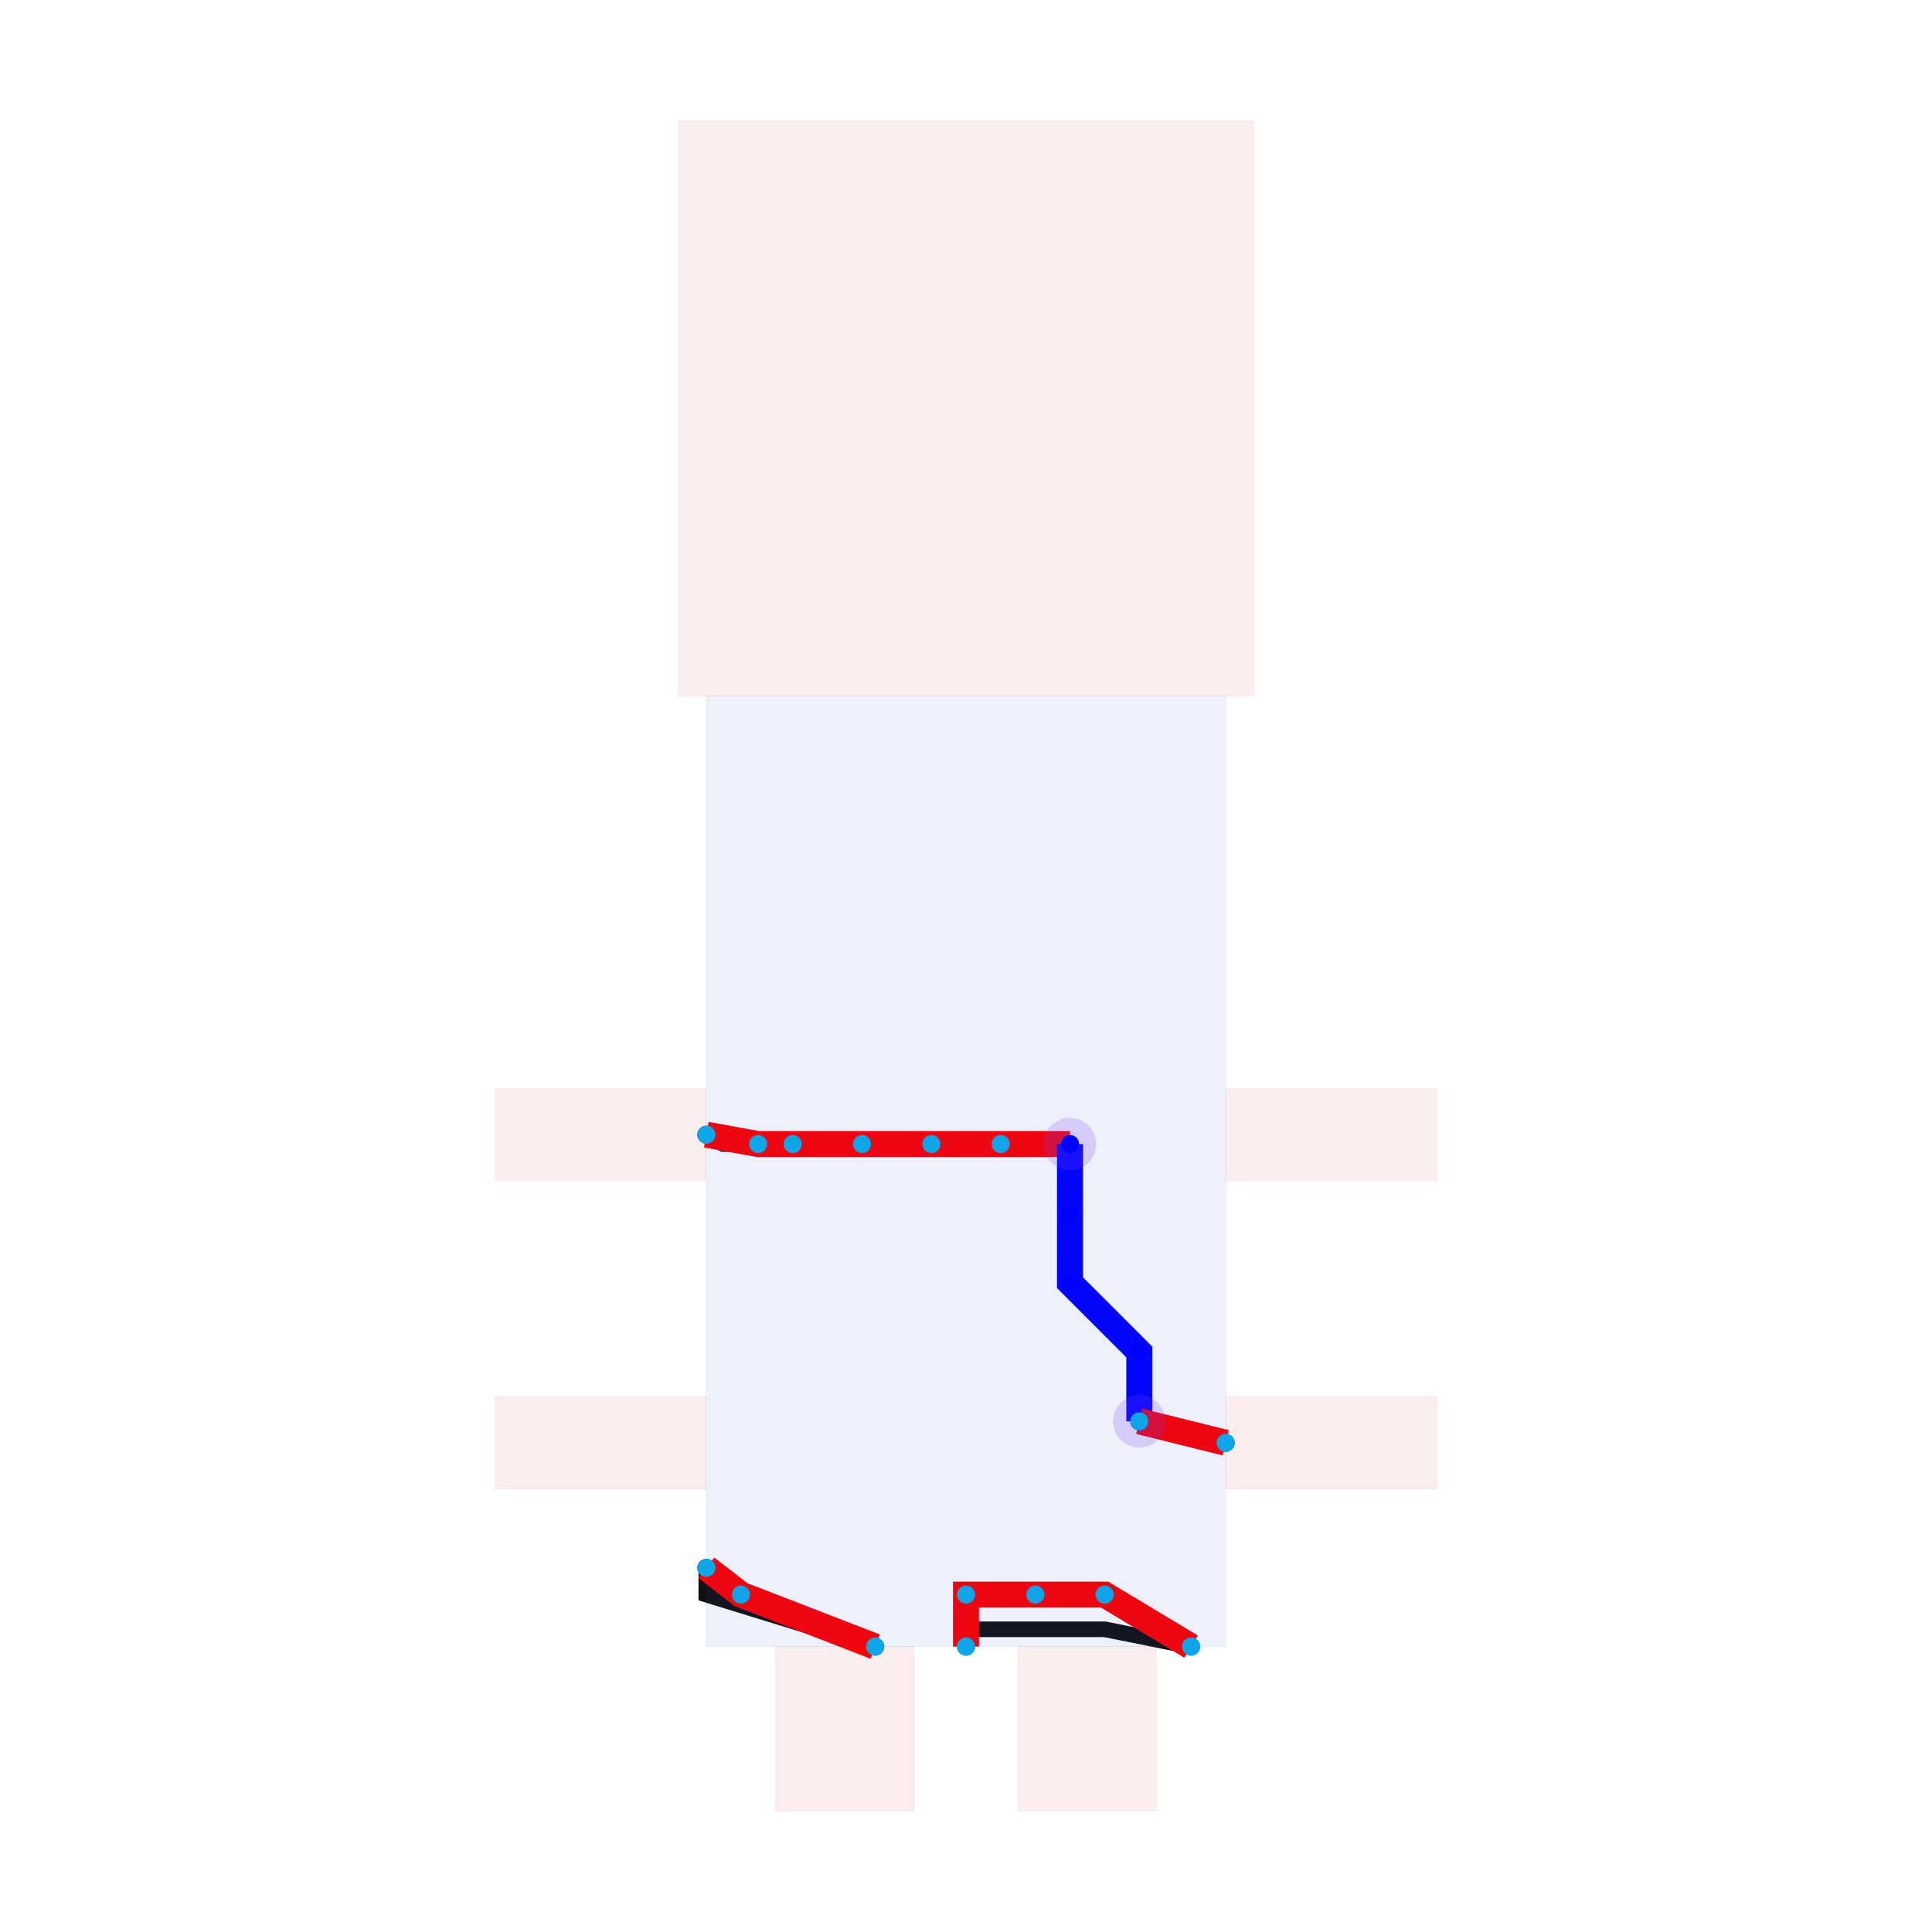
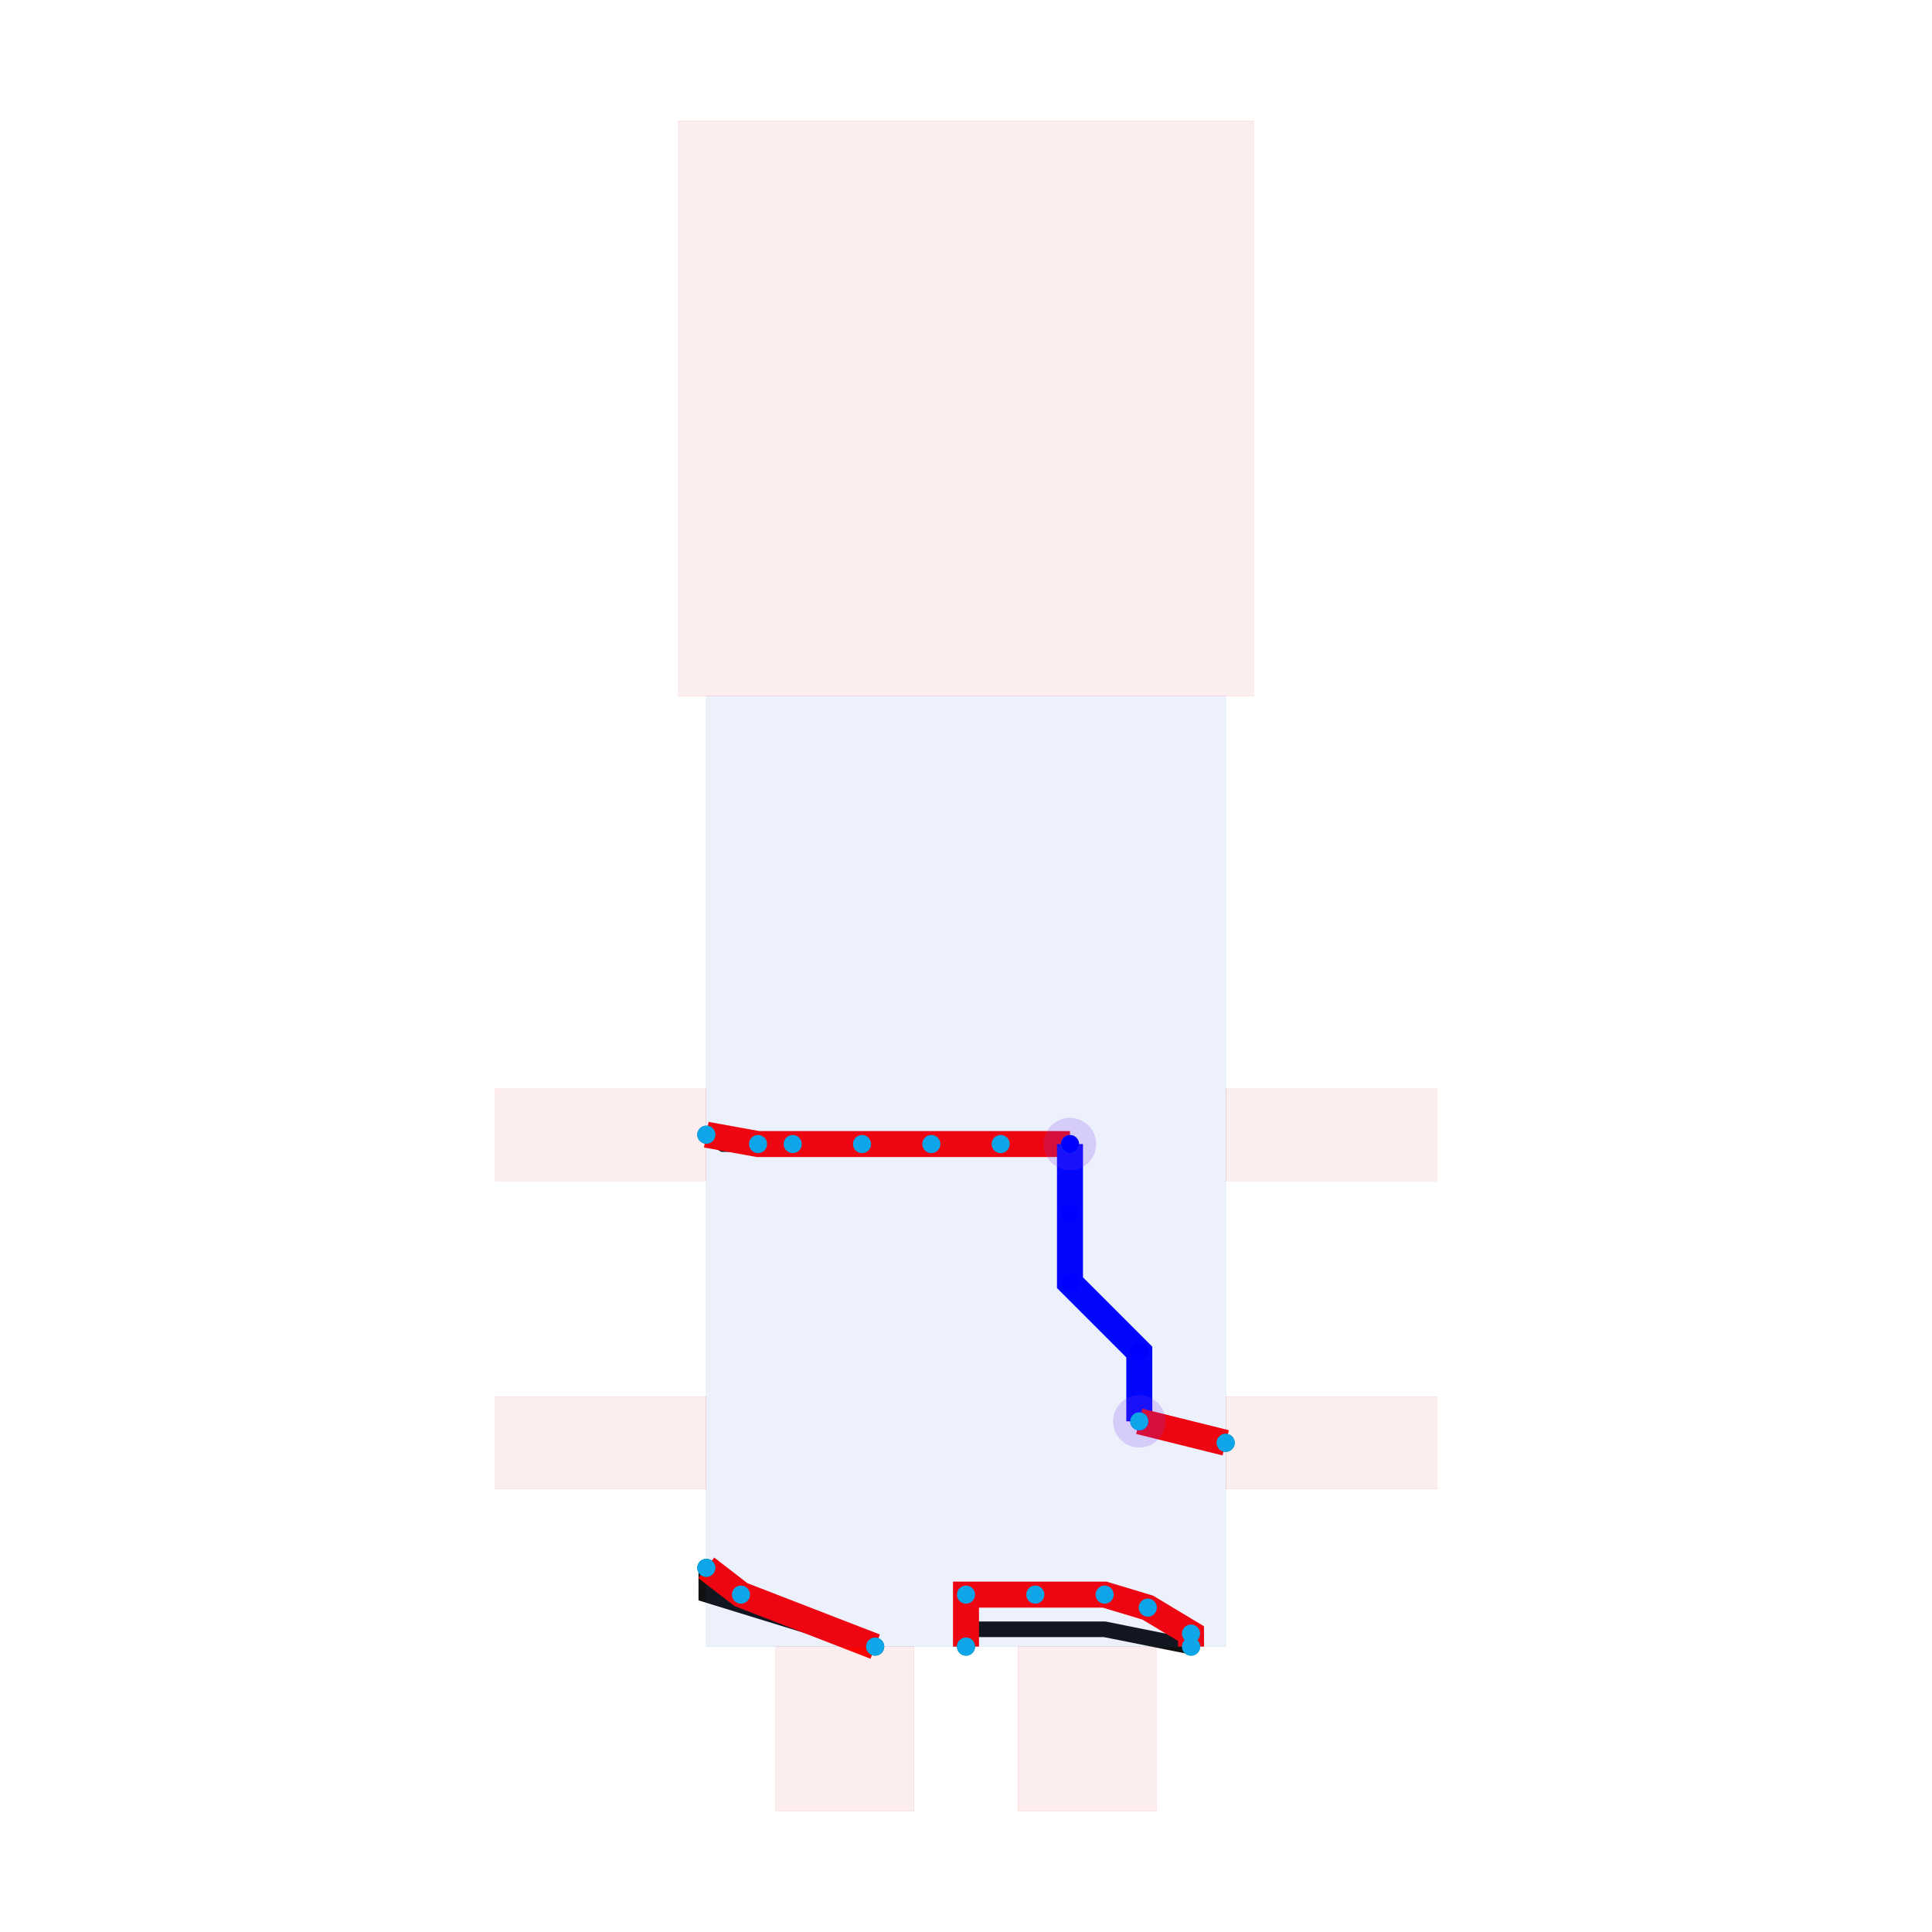
<svg xmlns="http://www.w3.org/2000/svg" width="640" height="640" viewBox="0 0 640 640">
  <rect width="100%" height="100%" fill="white" />
  <g>
    <polyline data-points="-1.1102230246251565e-16,-2.7 0,-2.6 0.4,-2.6 0.8,-2.6 1.2988000000000004,-2.7" data-type="line" data-label="original:source_trace_0__source_trace_5_mst1" points="320,545.464 320,539.723 342.963,539.723 365.925,539.723 394.56,545.464" fill="none" stroke="#111111" stroke-width="5.167" />
  </g>
  <g>
    <polyline data-points="-1.4986,-2.24535 -1.4986,-2.4000000000000004 -0.5240000000000001,-2.7" data-type="line" data-label="original:source_trace_0__source_trace_5_mst0" points="233.971,519.364 233.971,528.242 289.919,545.464" fill="none" stroke="#111111" stroke-width="5.167" />
  </g>
  <g>
    <polyline data-points="-1.4986,0.2540000000000002 -1.4000000000000001,0.2 -1,0.2 -0.6,0.2 -0.19999999999999996,0.2 0.20000000000000007,0.2 0.6000000000000001,0.2" data-type="line" data-label="original:source_net_1" points="233.971,375.885 239.631,378.985 262.594,378.985 285.556,378.985 308.519,378.985 331.481,378.985 354.444,378.985" fill="none" stroke="#111111" stroke-width="5.167" />
  </g>
  <g>
    <polyline data-points="0.6000000000000001,0.2 0.6000000000000001,0.2 0.6000000000000001,-0.2 0.6000000000000001,-0.6000000000000001 1,-1 1,-1.4" data-type="line" data-label="original:source_net_1" points="354.444,378.985 354.444,378.985 354.444,401.948 354.444,424.91 377.406,447.873 377.406,470.835" fill="none" stroke="#111111" stroke-width="5.167" />
  </g>
  <g>
    <polyline data-points="1,-1.4 1,-1.4 1.4986000000000004,-1.5240000000000002" data-type="line" data-label="original:source_net_1" points="377.406,470.835 377.406,470.835 406.029,477.954" fill="none" stroke="#111111" stroke-width="5.167" />
  </g>
  <g>
-     <polyline data-points="-1.1102230246251565e-16,-2.7 0,-2.4 0.4,-2.4 0.8,-2.4 1.2988000000000004,-2.7" data-type="line" data-label="source_trace_0__source_trace_5_mst1" points="320,545.464 320,528.242 342.963,528.242 365.925,528.242 394.56,545.464" fill="none" stroke="#FF0000" stroke-width="8.611" />
+     <polyline data-points="-1.1102230246251565e-16,-2.7 0,-2.4 0.4,-2.4 0.8,-2.4 1.0490387471697735,-2.475 1.2984387471697738,-2.625 1.2988000000000004,-2.7" data-type="line" data-label="source_trace_0__source_trace_5_mst1" points="320,545.464 320,528.242 342.963,528.242 365.925,528.242 380.222,532.547 394.539,541.158 394.56,545.464" fill="none" stroke="#FF0000" stroke-width="8.611" />
  </g>
  <g>
    <polyline data-points="-1.4986,-2.24535 -1.2986,-2.4000000000000004 -0.5240000000000001,-2.7" data-type="line" data-label="source_trace_0__source_trace_5_mst0" points="233.971,519.364 245.452,528.242 289.919,545.464" fill="none" stroke="#FF0000" stroke-width="8.611" />
  </g>
  <g>
    <polyline data-points="-1.4986,0.2540000000000002 -1.2000000000000002,0.2 -1,0.2 -0.6,0.2 -0.19999999999999996,0.2 0.20000000000000007,0.2 0.6000000000000001,0.2" data-type="line" data-label="source_net_1" points="233.971,375.885 251.112,378.985 262.594,378.985 285.556,378.985 308.519,378.985 331.481,378.985 354.444,378.985" fill="none" stroke="#FF0000" stroke-width="8.611" />
  </g>
  <g>
    <polyline data-points="0.6000000000000001,0.2 0.6000000000000001,0.2 0.6000000000000001,-0.2 0.6000000000000001,-0.6000000000000001 1,-1 1,-1.4" data-type="line" data-label="source_net_1" points="354.444,378.985 354.444,378.985 354.444,401.948 354.444,424.91 377.406,447.873 377.406,470.835" fill="none" stroke="#0000FF" stroke-width="8.611" />
  </g>
  <g>
    <polyline data-points="1,-1.4 1,-1.4 1.4986000000000004,-1.5240000000000002" data-type="line" data-label="source_net_1" points="377.406,470.835 377.406,470.835 406.029,477.954" fill="none" stroke="#FF0000" stroke-width="8.611" />
  </g>
  <g>
    <rect data-type="rect" data-label="cmn_0" data-x="2.220446049250313e-16" data-y="0.04249999999999998" x="233.971" y="230.589" width="172.059" height="314.874" fill="rgba(29, 78, 216, 0.08)" stroke="#1d4ed8" stroke-width="0.017" />
  </g>
  <g>
    <rect data-type="rect" data-label="obstacle:rect:0" data-x="-0.6990000000000001" data-y="-3.175" x="256.91" y="545.464" width="45.925" height="54.536" fill="rgba(220, 38, 38, 0.08)" stroke="#dc2626" stroke-width="0.017" />
  </g>
  <g>
    <rect data-type="rect" data-label="obstacle:rect:1" data-x="0.6990000000000001" data-y="-3.175" x="337.165" y="545.464" width="45.925" height="54.536" fill="rgba(220, 38, 38, 0.08)" stroke="#dc2626" stroke-width="0.017" />
  </g>
  <g>
    <rect data-type="rect" data-label="obstacle:rect:2" data-x="2.1082" data-y="0.2539999999999998" x="406.029" y="360.575" width="69.99" height="30.621" fill="rgba(220, 38, 38, 0.08)" stroke="#dc2626" stroke-width="0.017" />
  </g>
  <g>
    <rect data-type="rect" data-label="obstacle:rect:3" data-x="-2.1082" data-y="0.2540000000000002" x="163.981" y="360.575" width="69.99" height="30.621" fill="rgba(220, 38, 38, 0.08)" stroke="#dc2626" stroke-width="0.017" />
  </g>
  <g>
    <rect data-type="rect" data-label="obstacle:rect:4" data-x="-2.1082" data-y="-1.5239999999999998" x="163.981" y="462.644" width="69.99" height="30.621" fill="rgba(220, 38, 38, 0.08)" stroke="#dc2626" stroke-width="0.017" />
  </g>
  <g>
    <rect data-type="rect" data-label="obstacle:rect:5" data-x="2.1082" data-y="-1.5240000000000002" x="406.029" y="462.644" width="69.99" height="30.621" fill="rgba(220, 38, 38, 0.08)" stroke="#dc2626" stroke-width="0.017" />
  </g>
  <g>
    <rect data-type="rect" data-label="obstacle:rect:6" data-x="0" data-y="4.445" x="224.705" y="40" width="190.589" height="190.589" fill="rgba(220, 38, 38, 0.08)" stroke="#dc2626" stroke-width="0.017" />
  </g>
  <circle data-type="circle" data-label="" data-x="0.6000000000000001" data-y="0.2" cx="354.444" cy="378.985" r="8.611" fill="rgba(124, 58, 237, 0.2)" stroke="#7c3aed" stroke-width="0.017" />
  <circle data-type="circle" data-label="" data-x="1" data-y="-1.4" cx="377.406" cy="470.835" r="8.611" fill="rgba(124, 58, 237, 0.2)" stroke="#7c3aed" stroke-width="0.017" />
  <g>
    <circle data-type="point" data-label="source_net_1" data-x="-1.4986000000000002" data-y="0.2540000000000002" cx="233.971" cy="375.885" r="3" fill="#0f766e" />
  </g>
  <g>
    <circle data-type="point" data-label="source_net_1" data-x="1.4986000000000002" data-y="-1.5240000000000002" cx="406.029" cy="477.954" r="3" fill="#0f766e" />
  </g>
  <g>
    <circle data-type="point" data-label="source_trace_0__source_trace_5_mst0" data-x="-1.4986000000000002" data-y="-2.24535" cx="233.971" cy="519.364" r="3" fill="#0f766e" />
  </g>
  <g>
    <circle data-type="point" data-label="source_trace_0__source_trace_5_mst0" data-x="-0.5240000000000001" data-y="-2.7" cx="289.919" cy="545.464" r="3" fill="#0f766e" />
  </g>
  <g>
    <circle data-type="point" data-label="source_trace_0__source_trace_5_mst1" data-x="-1.1102230246251565e-16" data-y="-2.7" cx="320" cy="545.464" r="3" fill="#0f766e" />
  </g>
  <g>
    <circle data-type="point" data-label="source_trace_0__source_trace_5_mst1" data-x="1.2988000000000004" data-y="-2.7" cx="394.56" cy="545.464" r="3" fill="#0f766e" />
  </g>
  <g>
    <circle data-type="point" data-label="" data-x="-1.1102230246251565e-16" data-y="-2.7" cx="320" cy="545.464" r="3" fill="#0ea5e9" />
  </g>
  <g>
    <circle data-type="point" data-label="" data-x="0" data-y="-2.4" cx="320" cy="528.242" r="3" fill="#0ea5e9" />
  </g>
  <g>
    <circle data-type="point" data-label="" data-x="0.4" data-y="-2.4" cx="342.963" cy="528.242" r="3" fill="#0ea5e9" />
  </g>
  <g>
    <circle data-type="point" data-label="" data-x="0.8" data-y="-2.4" cx="365.925" cy="528.242" r="3" fill="#0ea5e9" />
  </g>
  <g>
+     <circle data-type="point" data-label="" data-x="1.0490387471697735" data-y="-2.475" cx="380.222" cy="532.547" r="3" fill="#0ea5e9" />
+   </g>
+   <g>
+     <circle data-type="point" data-label="" data-x="1.2984387471697738" data-y="-2.625" cx="394.539" cy="541.158" r="3" fill="#0ea5e9" />
+   </g>
+   <g>
    <circle data-type="point" data-label="" data-x="1.2988000000000004" data-y="-2.7" cx="394.56" cy="545.464" r="3" fill="#0ea5e9" />
  </g>
  <g>
    <circle data-type="point" data-label="" data-x="-1.4986" data-y="-2.24535" cx="233.971" cy="519.364" r="3" fill="#0ea5e9" />
  </g>
  <g>
    <circle data-type="point" data-label="" data-x="-1.2986" data-y="-2.4000000000000004" cx="245.452" cy="528.242" r="3" fill="#0ea5e9" />
  </g>
  <g>
    <circle data-type="point" data-label="" data-x="-0.5240000000000001" data-y="-2.7" cx="289.919" cy="545.464" r="3" fill="#0ea5e9" />
  </g>
  <g>
    <circle data-type="point" data-label="" data-x="-1.4986" data-y="0.2540000000000002" cx="233.971" cy="375.885" r="3" fill="#0ea5e9" />
  </g>
  <g>
    <circle data-type="point" data-label="" data-x="-1.2000000000000002" data-y="0.2" cx="251.112" cy="378.985" r="3" fill="#0ea5e9" />
  </g>
  <g>
    <circle data-type="point" data-label="" data-x="-1" data-y="0.2" cx="262.594" cy="378.985" r="3" fill="#0ea5e9" />
  </g>
  <g>
    <circle data-type="point" data-label="" data-x="-0.6" data-y="0.2" cx="285.556" cy="378.985" r="3" fill="#0ea5e9" />
  </g>
  <g>
    <circle data-type="point" data-label="" data-x="-0.19999999999999996" data-y="0.2" cx="308.519" cy="378.985" r="3" fill="#0ea5e9" />
  </g>
  <g>
    <circle data-type="point" data-label="" data-x="0.20000000000000007" data-y="0.2" cx="331.481" cy="378.985" r="3" fill="#0ea5e9" />
  </g>
  <g>
    <circle data-type="point" data-label="" data-x="0.6000000000000001" data-y="0.2" cx="354.444" cy="378.985" r="3" fill="#0ea5e9" />
  </g>
  <g>
    <circle data-type="point" data-label="" data-x="0.6000000000000001" data-y="0.2" cx="354.444" cy="378.985" r="3" fill="#0000FF" />
  </g>
  <g>
    <circle data-type="point" data-label="" data-x="0.6000000000000001" data-y="-0.2" cx="354.444" cy="401.948" r="3" fill="#0000FF" />
  </g>
  <g>
    <circle data-type="point" data-label="" data-x="0.6000000000000001" data-y="-0.6000000000000001" cx="354.444" cy="424.91" r="3" fill="#0000FF" />
  </g>
  <g>
    <circle data-type="point" data-label="" data-x="1" data-y="-1" cx="377.406" cy="447.873" r="3" fill="#0000FF" />
  </g>
  <g>
    <circle data-type="point" data-label="" data-x="1" data-y="-1.4" cx="377.406" cy="470.835" r="3" fill="#0000FF" />
  </g>
  <g>
    <circle data-type="point" data-label="" data-x="1" data-y="-1.4" cx="377.406" cy="470.835" r="3" fill="#0ea5e9" />
  </g>
  <g>
    <circle data-type="point" data-label="" data-x="1.4986000000000004" data-y="-1.5240000000000002" cx="406.029" cy="477.954" r="3" fill="#0ea5e9" />
  </g>
  <g id="crosshair" style="display: none">
    <line id="crosshair-h" y1="0" y2="640" stroke="#666" stroke-width="0.5" />
    <line id="crosshair-v" x1="0" x2="640" stroke="#666" stroke-width="0.5" />
    <text id="coordinates" font-family="monospace" font-size="12" fill="#666" />
  </g>
</svg>
